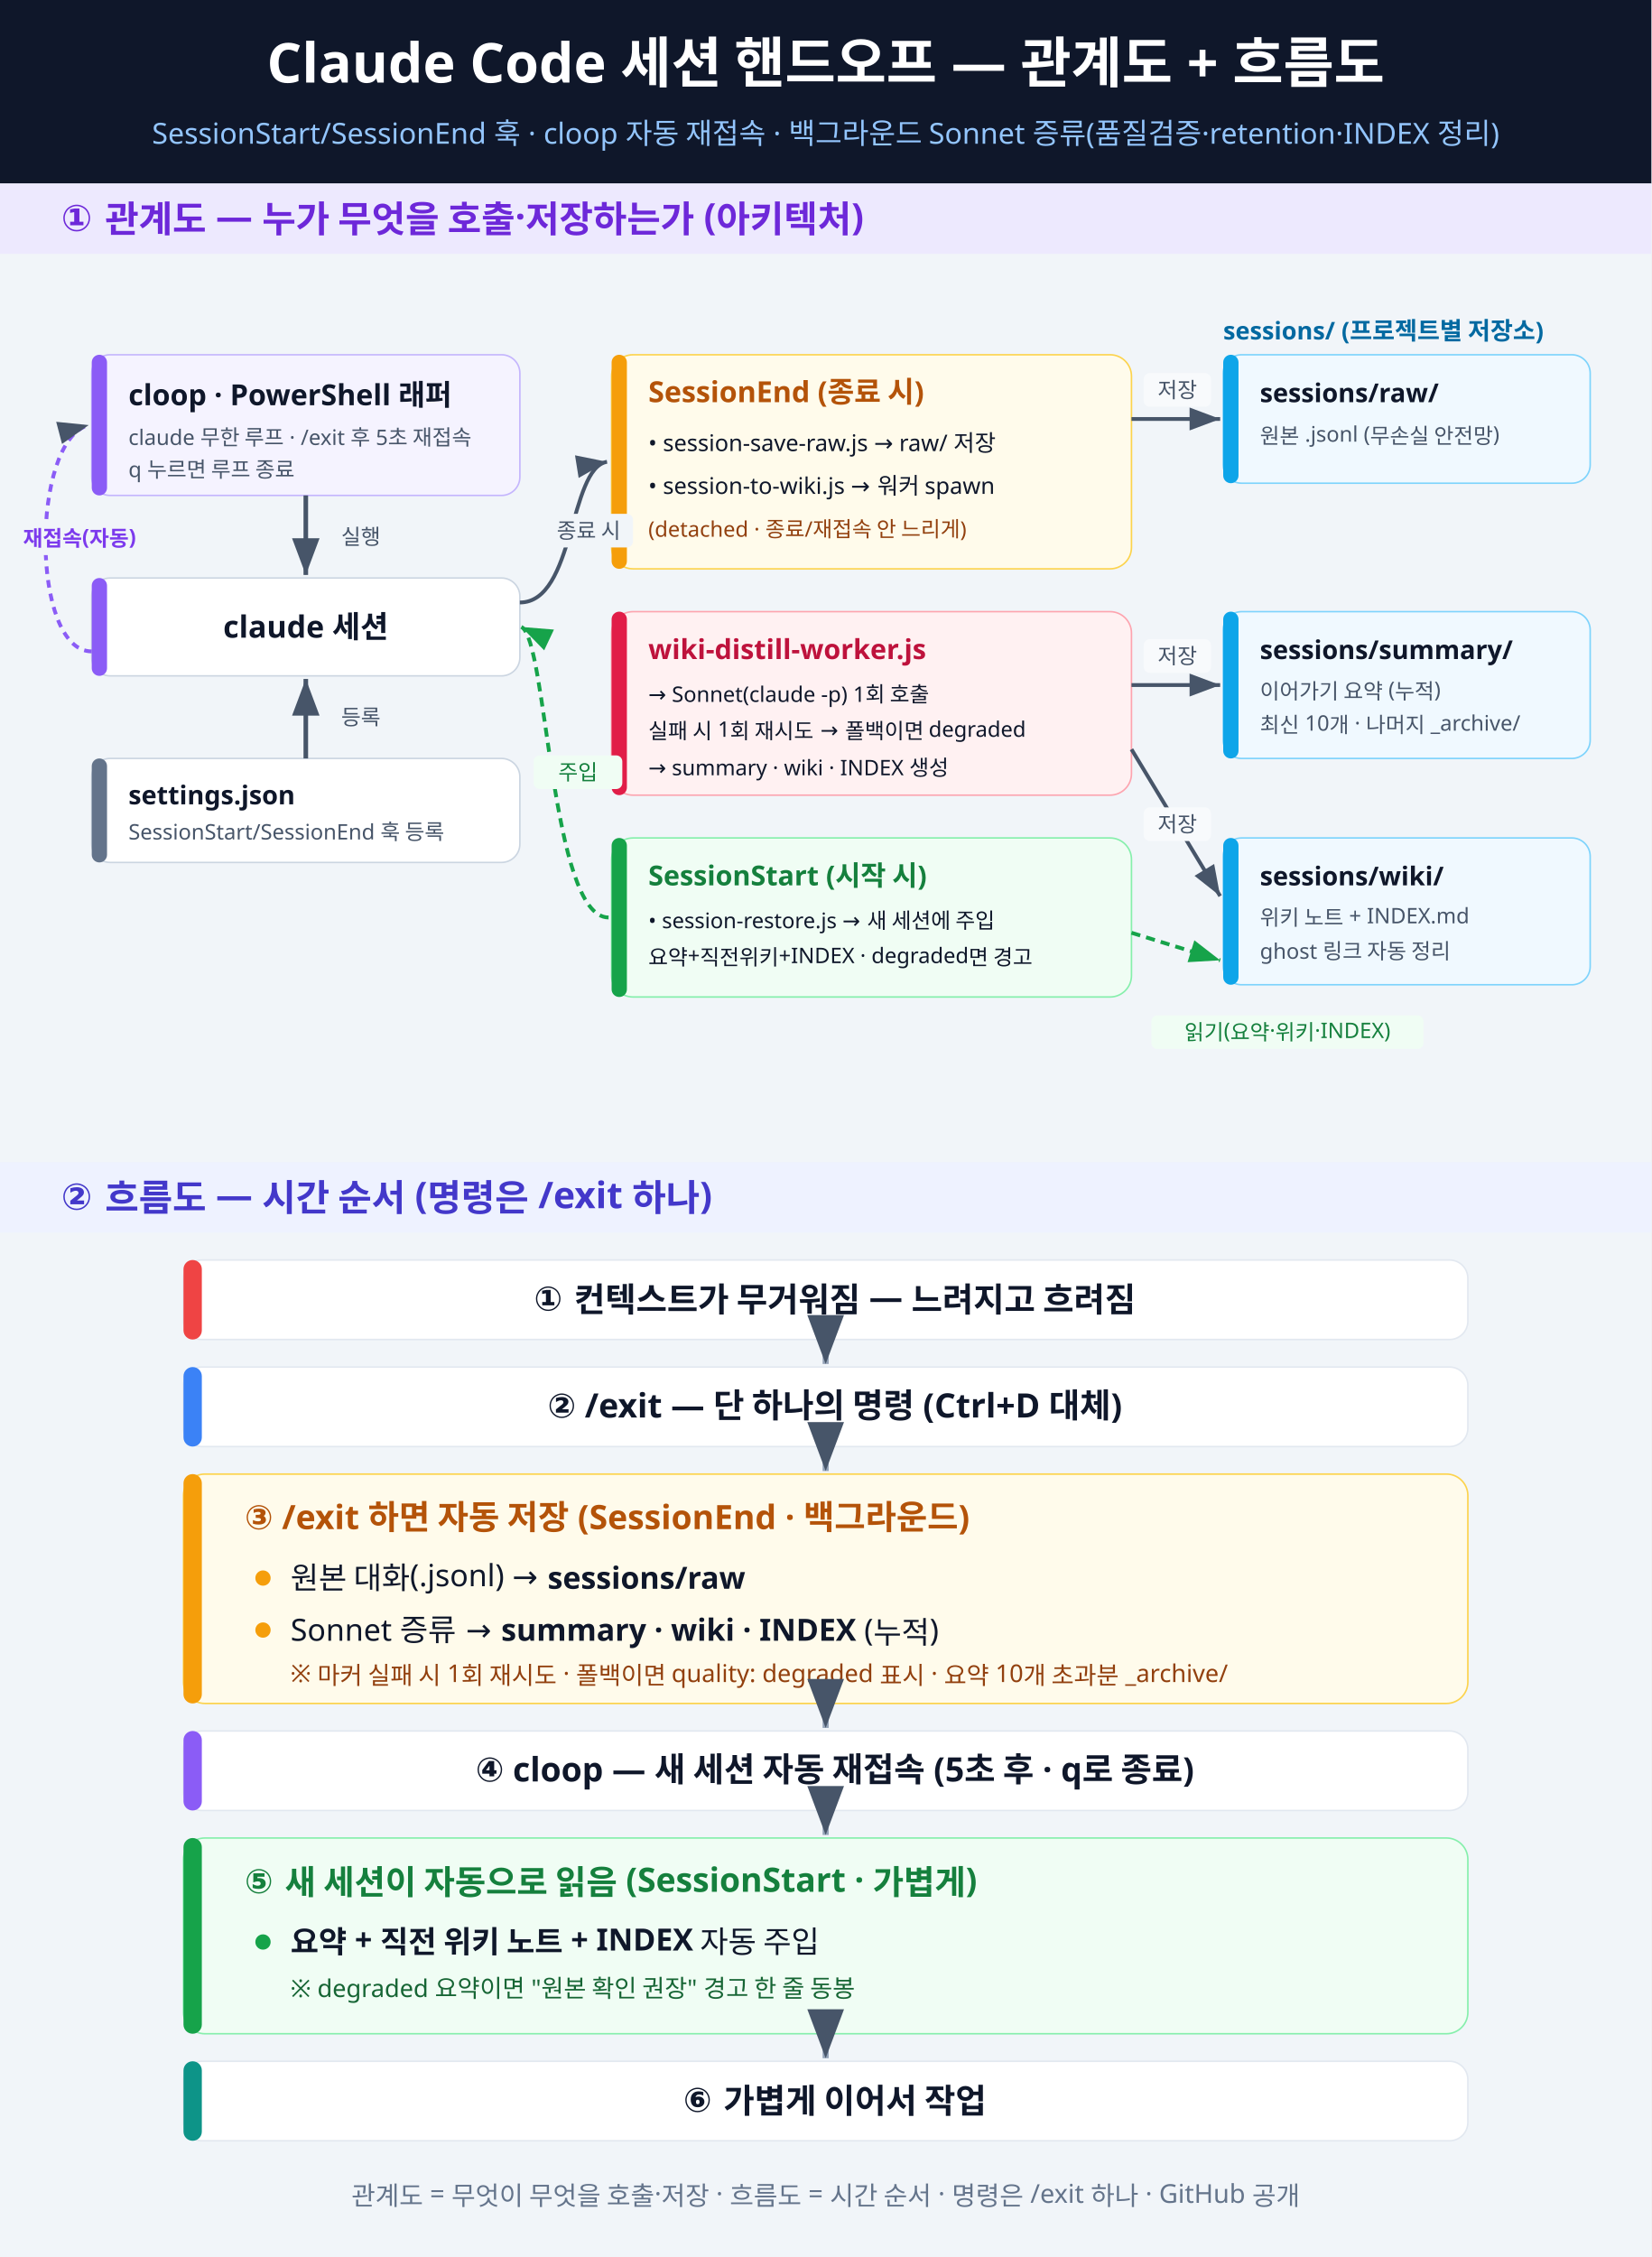
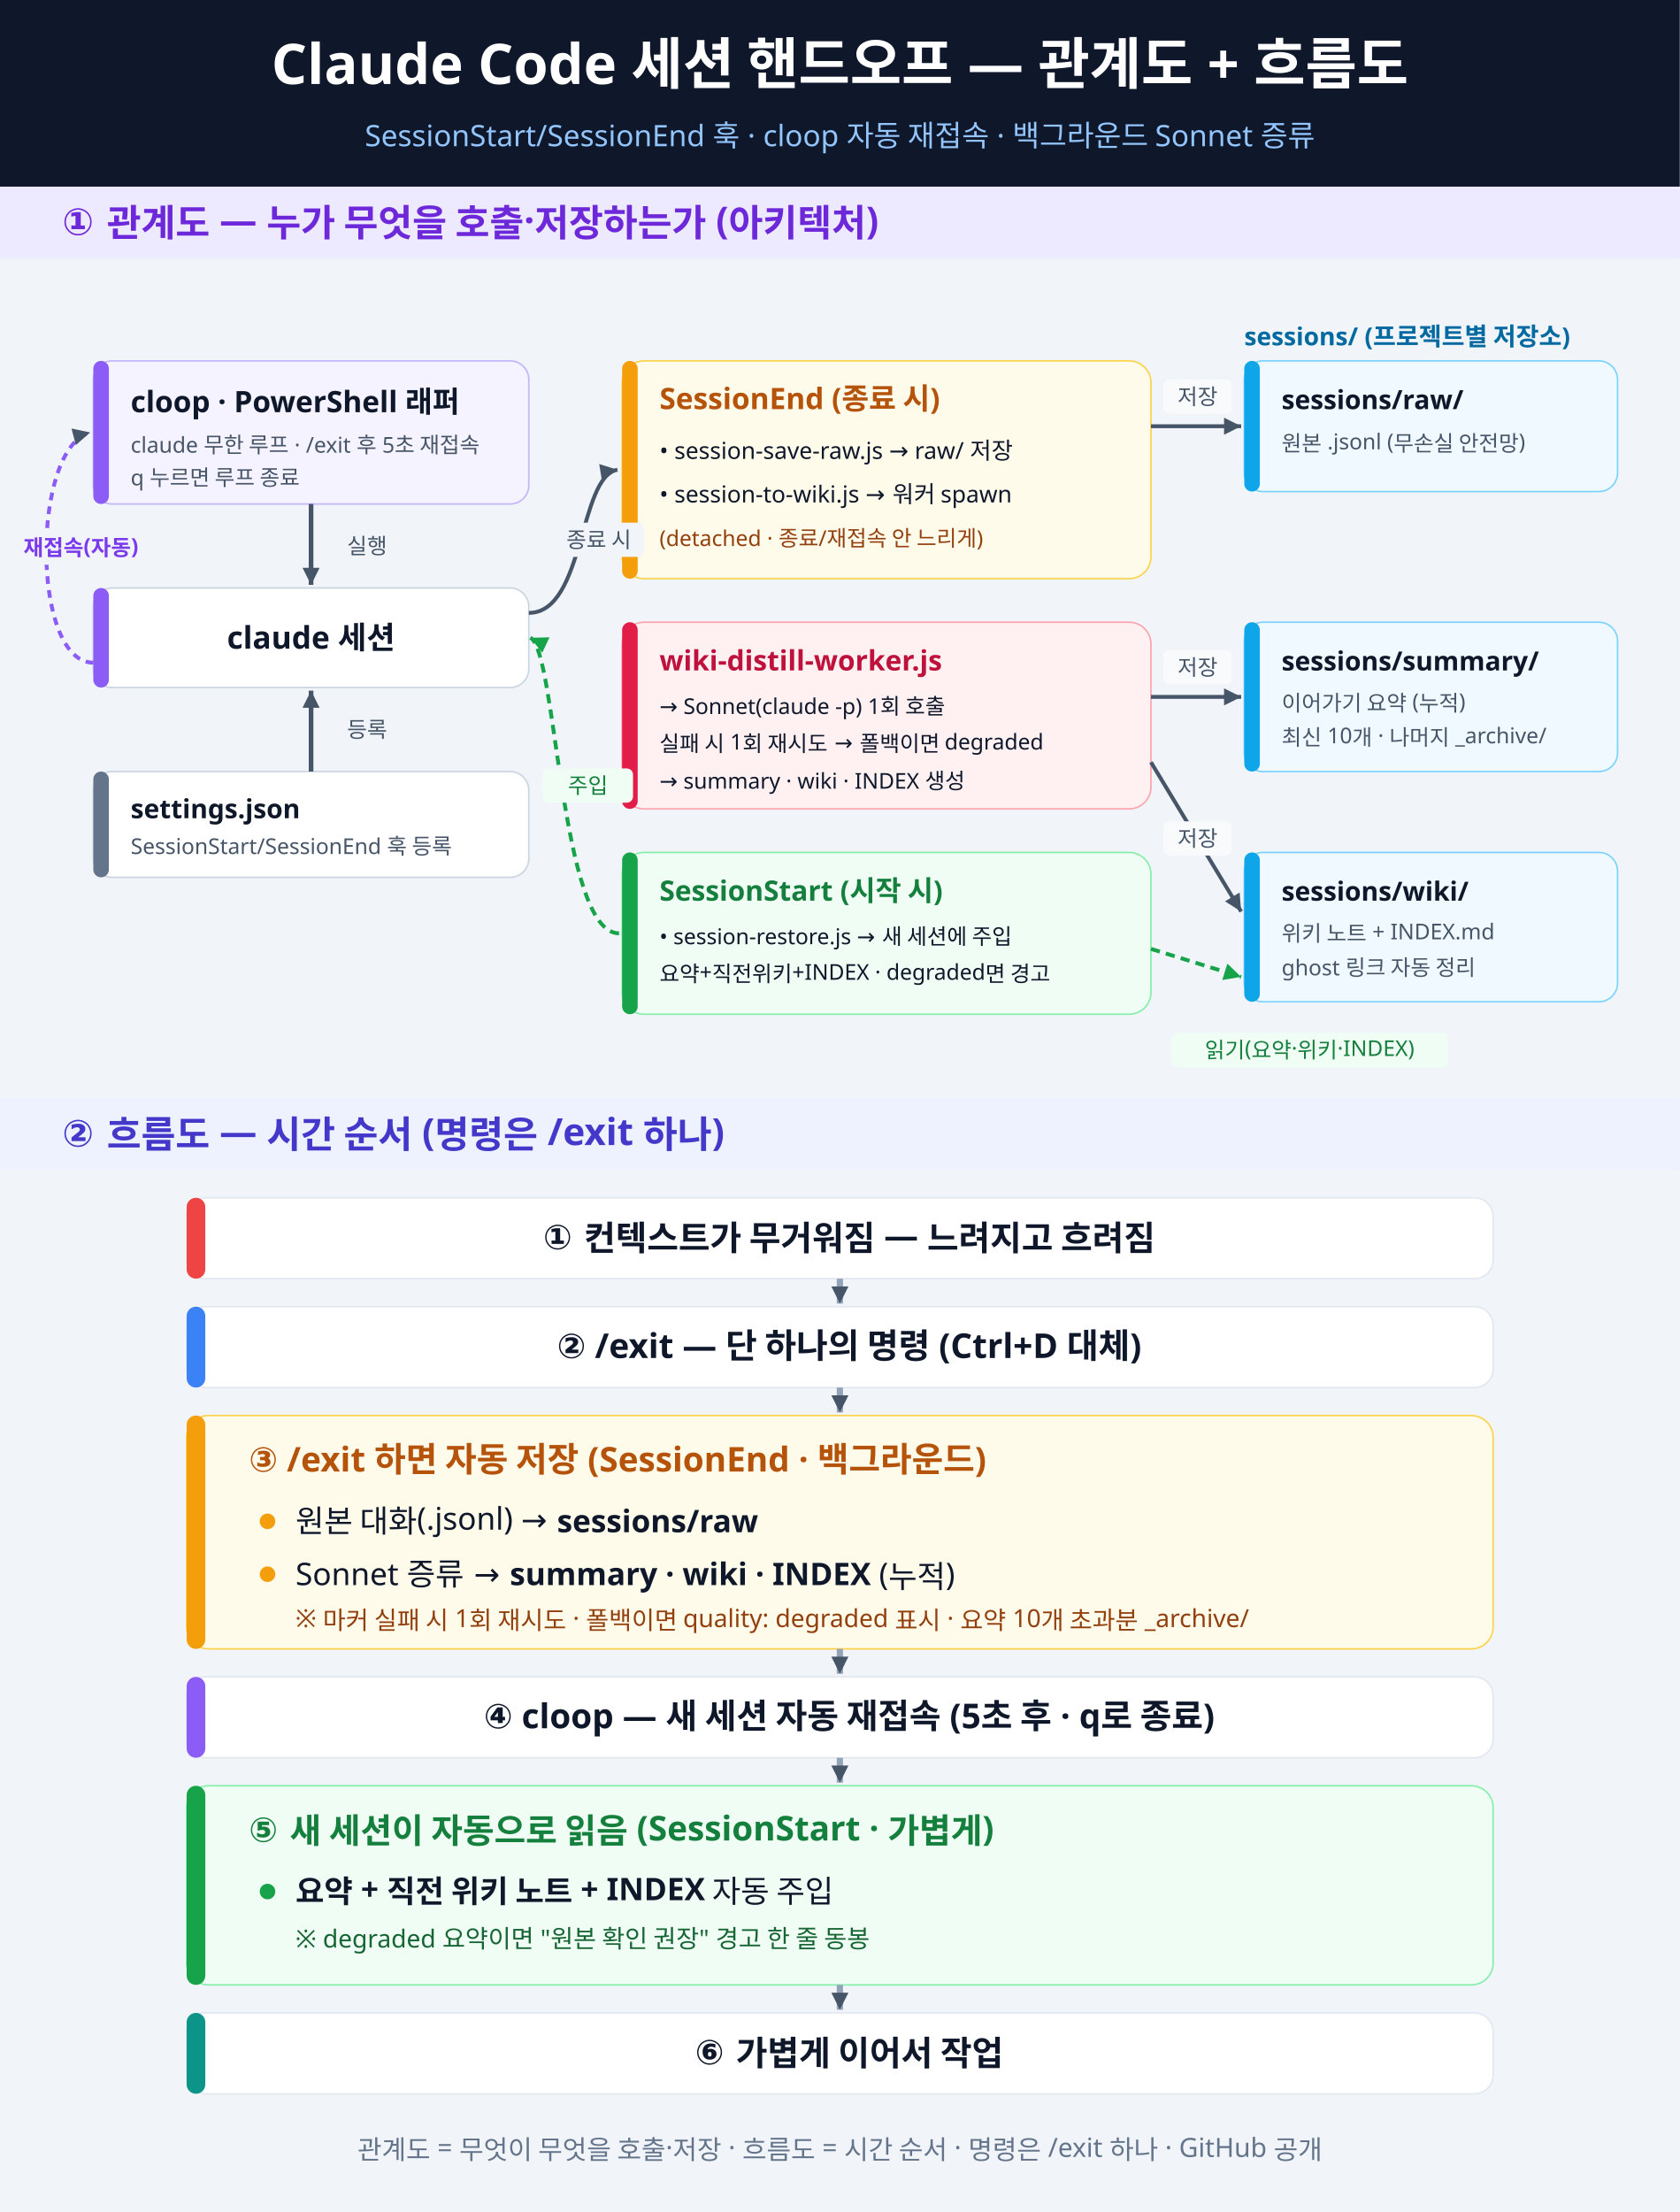
- <svg xmlns="http://www.w3.org/2000/svg" width="1080" height="1476" viewBox="0 0 1080 1476" font-family="'Malgun Gothic','Apple SD Gothic Neo',sans-serif">
-   <rect x="0" y="0" width="1080" height="1476" fill="#f1f5f9" />
+ <svg xmlns="http://www.w3.org/2000/svg" width="1080" height="1422" viewBox="0 0 1080 1422" font-family="'Malgun Gothic','Apple SD Gothic Neo',sans-serif">
+   <rect x="0" y="0" width="1080" height="1422" fill="#f1f5f9" />
  <defs>
-     <marker id="ah" markerWidth="10" markerHeight="8" refX="8" refY="3" orient="auto">
-       <path d="M0,0 L8,3 L0,6 Z" fill="#475569" />
+     <marker id="ah" markerUnits="userSpaceOnUse" markerWidth="13" markerHeight="11" refX="11" refY="5.5" orient="auto">
+       <path d="M0,0 L11,5.5 L0,11 Z" fill="#475569" />
    </marker>
-     <marker id="ahd" markerWidth="10" markerHeight="8" refX="8" refY="3" orient="auto">
-       <path d="M0,0 L8,3 L0,6 Z" fill="#16a34a" />
+     <marker id="ahd" markerUnits="userSpaceOnUse" markerWidth="13" markerHeight="11" refX="11" refY="5.5" orient="auto">
+       <path d="M0,0 L11,5.5 L0,11 Z" fill="#16a34a" />
    </marker>
  </defs>
  <rect x="0" y="0" width="1080" height="120" fill="#0f172a" />
  <text x="540" y="54" text-anchor="middle" fill="#ffffff" font-size="36" font-weight="bold">Claude Code 세션 핸드오프 — 관계도 + 흐름도</text>
-   <text x="540" y="94" text-anchor="middle" fill="#93c5fd" font-size="19">SessionStart/SessionEnd 훅 · cloop 자동 재접속 · 백그라운드 Sonnet 증류(품질검증·retention·INDEX 정리)</text>
+   <text x="540" y="94" text-anchor="middle" fill="#93c5fd" font-size="19">SessionStart/SessionEnd 훅 · cloop 자동 재접속 · 백그라운드 Sonnet 증류</text>
  <rect x="0" y="120" width="1080" height="46" fill="#ede9fe" />
  <text x="40" y="151" fill="#6d28d9" font-size="24" font-weight="bold">① 관계도 — 누가 무엇을 호출·저장하는가 (아키텍처)</text>
  <rect x="60" y="232" width="280" height="92" rx="12" fill="#f5f3ff" stroke="#c4b5fd" />
  <rect x="60" y="232" width="10" height="92" rx="5" fill="#8b5cf6" />
  <text x="84" y="265" fill="#0f172a" font-size="19" font-weight="bold">cloop · PowerShell 래퍼</text>
  <text x="84" y="291" fill="#475569" font-size="14">claude 무한 루프 · /exit 후 5초 재접속</text>
  <text x="84" y="312" fill="#475569" font-size="14">q 누르면 루프 종료</text>
  <line x1="200" y1="324" x2="200" y2="376" stroke="#475569" stroke-width="3" marker-end="url(#ah)" />
  <rect x="212" y="340" width="48" height="22" rx="4" fill="#f1f5f9" />
  <text x="236" y="356" text-anchor="middle" fill="#475569" font-size="14">실행</text>
  <rect x="60" y="378" width="280" height="64" rx="12" fill="#ffffff" stroke="#cbd5e1" />
  <rect x="60" y="378" width="10" height="64" rx="5" fill="#8b5cf6" />
  <text x="200" y="417" text-anchor="middle" fill="#0f172a" font-size="20" font-weight="bold">claude 세션</text>
  <path d="M60,426 C20,426 20,288 58,278" fill="none" stroke="#8b5cf6" stroke-width="2.5" stroke-dasharray="5,4" marker-end="url(#ah)" />
  <rect x="10" y="341" width="84" height="22" rx="4" fill="#f1f5f9" />
  <text x="52" y="357" text-anchor="middle" fill="#7c3aed" font-size="14" font-weight="bold">재접속(자동)</text>
  <rect x="60" y="496" width="280" height="68" rx="12" fill="#ffffff" stroke="#cbd5e1" />
  <rect x="60" y="496" width="10" height="68" rx="5" fill="#64748b" />
  <text x="84" y="526" fill="#0f172a" font-size="17" font-weight="bold">settings.json</text>
  <text x="84" y="549" fill="#475569" font-size="14">SessionStart/SessionEnd 훅 등록</text>
  <line x1="200" y1="496" x2="200" y2="444" stroke="#475569" stroke-width="3" marker-end="url(#ah)" />
  <rect x="212" y="458" width="48" height="22" rx="4" fill="#f1f5f9" />
  <text x="236" y="474" text-anchor="middle" fill="#475569" font-size="14">등록</text>
  <rect x="400" y="232" width="340" height="140" rx="14" fill="#fffbeb" stroke="#fcd34d" />
  <rect x="400" y="232" width="10" height="140" rx="5" fill="#f59e0b" />
  <text x="424" y="263" fill="#b45309" font-size="19" font-weight="bold">SessionEnd (종료 시)</text>
  <text x="424" y="295" fill="#0f172a" font-size="15">• session-save-raw.js → raw/ 저장</text>
  <text x="424" y="323" fill="#0f172a" font-size="15">• session-to-wiki.js → 워커 spawn</text>
  <text x="424" y="351" fill="#92400e" font-size="14">  (detached · 종료/재접속 안 느리게)</text>
  <rect x="400" y="400" width="340" height="120" rx="14" fill="#fff1f2" stroke="#fda4af" />
  <rect x="400" y="400" width="10" height="120" rx="5" fill="#e11d48" />
  <text x="424" y="431" fill="#be123c" font-size="18" font-weight="bold">wiki-distill-worker.js</text>
  <text x="424" y="459" fill="#0f172a" font-size="14">→ Sonnet(claude -p) 1회 호출</text>
  <text x="424" y="483" fill="#0f172a" font-size="14">실패 시 1회 재시도 → 폴백이면 degraded</text>
  <text x="424" y="507" fill="#0f172a" font-size="14">→ summary · wiki · INDEX 생성</text>
  <rect x="400" y="548" width="340" height="104" rx="14" fill="#f0fdf4" stroke="#86efac" />
  <rect x="400" y="548" width="10" height="104" rx="5" fill="#16a34a" />
  <text x="424" y="579" fill="#15803d" font-size="18" font-weight="bold">SessionStart (시작 시)</text>
  <text x="424" y="607" fill="#0f172a" font-size="14">• session-restore.js → 새 세션에 주입</text>
  <text x="424" y="631" fill="#0f172a" font-size="14">요약+직전위키+INDEX · degraded면 경고</text>
  <path d="M340,394 C376,394 372,306 397,302" fill="none" stroke="#475569" stroke-width="2.5" marker-end="url(#ah)" />
  <rect x="356" y="336" width="58" height="22" rx="4" fill="#f1f5f9" />
  <text x="385" y="352" text-anchor="middle" fill="#475569" font-size="14">종료 시</text>
  <path d="M398,600 C360,600 358,418 341,410" fill="none" stroke="#16a34a" stroke-width="2.5" stroke-dasharray="6,4" marker-end="url(#ahd)" />
  <rect x="349" y="494" width="58" height="22" rx="4" fill="#f0fdf4" />
  <text x="378" y="510" text-anchor="middle" fill="#15803d" font-size="14">주입</text>
  <text x="800" y="222" fill="#0369a1" font-size="16" font-weight="bold">sessions/ (프로젝트별 저장소)</text>
  <rect x="800" y="232" width="240" height="84" rx="12" fill="#f0f9ff" stroke="#7dd3fc" />
  <rect x="800" y="232" width="10" height="84" rx="5" fill="#0ea5e9" />
  <text x="824" y="263" fill="#0f172a" font-size="17" font-weight="bold">sessions/raw/</text>
  <text x="824" y="290" fill="#475569" font-size="14">원본 .jsonl (무손실 안전망)</text>
  <rect x="800" y="400" width="240" height="96" rx="12" fill="#f0f9ff" stroke="#7dd3fc" />
  <rect x="800" y="400" width="10" height="96" rx="5" fill="#0ea5e9" />
  <text x="824" y="431" fill="#0f172a" font-size="17" font-weight="bold">sessions/summary/</text>
  <text x="824" y="457" fill="#475569" font-size="14">이어가기 요약 (누적)</text>
  <text x="824" y="479" fill="#475569" font-size="14">최신 10개 · 나머지 _archive/</text>
  <rect x="800" y="548" width="240" height="96" rx="12" fill="#f0f9ff" stroke="#7dd3fc" />
  <rect x="800" y="548" width="10" height="96" rx="5" fill="#0ea5e9" />
  <text x="824" y="579" fill="#0f172a" font-size="17" font-weight="bold">sessions/wiki/</text>
  <text x="824" y="605" fill="#475569" font-size="14">위키 노트 + INDEX.md</text>
  <text x="824" y="627" fill="#475569" font-size="14">ghost 링크 자동 정리</text>
  <line x1="740" y1="274" x2="798" y2="274" stroke="#475569" stroke-width="2.5" marker-end="url(#ah)" />
  <rect x="748" y="244" width="44" height="22" rx="4" fill="#f8fafc" />
  <text x="770" y="260" text-anchor="middle" fill="#475569" font-size="14">저장</text>
  <line x1="740" y1="448" x2="798" y2="448" stroke="#475569" stroke-width="2.5" marker-end="url(#ah)" />
  <rect x="748" y="418" width="44" height="22" rx="4" fill="#f8fafc" />
  <text x="770" y="434" text-anchor="middle" fill="#475569" font-size="14">저장</text>
  <line x1="740" y1="490" x2="798" y2="586" stroke="#475569" stroke-width="2.5" marker-end="url(#ah)" />
  <rect x="748" y="528" width="44" height="22" rx="4" fill="#f8fafc" />
  <text x="770" y="544" text-anchor="middle" fill="#475569" font-size="14">저장</text>
  <line x1="740" y1="610" x2="798" y2="628" stroke="#16a34a" stroke-width="2.5" stroke-dasharray="6,4" marker-end="url(#ahd)" />
  <rect x="753" y="664" width="178" height="22" rx="4" fill="#f0fdf4" />
  <text x="842" y="680" text-anchor="middle" fill="#15803d" font-size="14">읽기(요약·위키·INDEX)</text>
-   <rect x="0" y="760" width="1080" height="46" fill="#eef2ff" />
-   <text x="40" y="791" fill="#4338ca" font-size="24" font-weight="bold">② 흐름도 — 시간 순서 (명령은 /exit 하나)</text>
-   <rect x="120" y="824" width="840" height="52" rx="12" fill="#ffffff" stroke="#e2e8f0" />
-   <rect x="120" y="824" width="12" height="52" rx="6" fill="#ef4444" />
-   <text x="546" y="857" text-anchor="middle" fill="#0f172a" font-size="22" font-weight="bold">① 컨텍스트가 무거워짐 — 느려지고 흐려짐</text>
-   <line x1="540" y1="876" x2="540" y2="892" stroke="#94a3b8" stroke-width="4" marker-end="url(#ah)" />
-   <rect x="120" y="894" width="840" height="52" rx="12" fill="#ffffff" stroke="#e2e8f0" />
-   <rect x="120" y="894" width="12" height="52" rx="6" fill="#3b82f6" />
-   <text x="546" y="927" text-anchor="middle" fill="#0f172a" font-size="22" font-weight="bold">② /exit — 단 하나의 명령 (Ctrl+D 대체)</text>
-   <line x1="540" y1="946" x2="540" y2="962" stroke="#94a3b8" stroke-width="4" marker-end="url(#ah)" />
-   <rect x="120" y="964" width="840" height="150" rx="14" fill="#fffbeb" stroke="#fcd34d" />
-   <rect x="120" y="964" width="12" height="150" rx="6" fill="#f59e0b" />
-   <text x="160" y="1000" fill="#b45309" font-size="22" font-weight="bold">③ /exit 하면 자동 저장 (SessionEnd · 백그라운드)</text>
-   <circle cx="172" cy="1032" r="5" fill="#f59e0b" />
-   <text x="190" y="1039" fill="#0f172a" font-size="20">원본 대화(.jsonl) → <tspan font-weight="bold">sessions/raw</tspan>
-   </text>
-   <circle cx="172" cy="1066" r="5" fill="#f59e0b" />
-   <text x="190" y="1073" fill="#0f172a" font-size="20">Sonnet 증류 → <tspan font-weight="bold">summary · wiki · INDEX</tspan> (누적)</text>
-   <text x="190" y="1100" fill="#92400e" font-size="16">※ 마커 실패 시 1회 재시도 · 폴백이면 quality: degraded 표시 · 요약 10개 초과분 _archive/</text>
-   <line x1="540" y1="1114" x2="540" y2="1130" stroke="#94a3b8" stroke-width="4" marker-end="url(#ah)" />
-   <rect x="120" y="1132" width="840" height="52" rx="12" fill="#ffffff" stroke="#e2e8f0" />
-   <rect x="120" y="1132" width="12" height="52" rx="6" fill="#8b5cf6" />
-   <text x="546" y="1165" text-anchor="middle" fill="#0f172a" font-size="22" font-weight="bold">④ cloop — 새 세션 자동 재접속 (5초 후 · q로 종료)</text>
-   <line x1="540" y1="1184" x2="540" y2="1200" stroke="#94a3b8" stroke-width="4" marker-end="url(#ah)" />
-   <rect x="120" y="1202" width="840" height="128" rx="14" fill="#f0fdf4" stroke="#86efac" />
-   <rect x="120" y="1202" width="12" height="128" rx="6" fill="#16a34a" />
-   <text x="160" y="1238" fill="#15803d" font-size="22" font-weight="bold">⑤ 새 세션이 자동으로 읽음 (SessionStart · 가볍게)</text>
-   <circle cx="172" cy="1270" r="5" fill="#16a34a" />
-   <text x="190" y="1277" fill="#0f172a" font-size="20">
-     <tspan font-weight="bold">요약 + 직전 위키 노트 + INDEX</tspan> 자동 주입</text>
-   <text x="190" y="1306" fill="#166534" font-size="16">※ degraded 요약이면 "원본 확인 권장" 경고 한 줄 동봉</text>
-   <line x1="540" y1="1330" x2="540" y2="1346" stroke="#94a3b8" stroke-width="4" marker-end="url(#ah)" />
-   <rect x="120" y="1348" width="840" height="52" rx="12" fill="#ffffff" stroke="#e2e8f0" />
-   <rect x="120" y="1348" width="12" height="52" rx="6" fill="#0d9488" />
-   <text x="546" y="1381" text-anchor="middle" fill="#0f172a" font-size="22" font-weight="bold">⑥ 가볍게 이어서 작업</text>
-   <text x="540" y="1442" text-anchor="middle" fill="#64748b" font-size="17">관계도 = 무엇이 무엇을 호출·저장 · 흐름도 = 시간 순서 · 명령은 /exit 하나 · GitHub 공개</text>
+   <g transform="translate(0,-54)">
+     <rect x="0" y="760" width="1080" height="46" fill="#eef2ff" />
+     <text x="40" y="791" fill="#4338ca" font-size="24" font-weight="bold">② 흐름도 — 시간 순서 (명령은 /exit 하나)</text>
+     <rect x="120" y="824" width="840" height="52" rx="12" fill="#ffffff" stroke="#e2e8f0" />
+     <rect x="120" y="824" width="12" height="52" rx="6" fill="#ef4444" />
+     <text x="546" y="857" text-anchor="middle" fill="#0f172a" font-size="22" font-weight="bold">① 컨텍스트가 무거워짐 — 느려지고 흐려짐</text>
+     <line x1="540" y1="876" x2="540" y2="892" stroke="#94a3b8" stroke-width="4" marker-end="url(#ah)" />
+     <rect x="120" y="894" width="840" height="52" rx="12" fill="#ffffff" stroke="#e2e8f0" />
+     <rect x="120" y="894" width="12" height="52" rx="6" fill="#3b82f6" />
+     <text x="546" y="927" text-anchor="middle" fill="#0f172a" font-size="22" font-weight="bold">② /exit — 단 하나의 명령 (Ctrl+D 대체)</text>
+     <line x1="540" y1="946" x2="540" y2="962" stroke="#94a3b8" stroke-width="4" marker-end="url(#ah)" />
+     <rect x="120" y="964" width="840" height="150" rx="14" fill="#fffbeb" stroke="#fcd34d" />
+     <rect x="120" y="964" width="12" height="150" rx="6" fill="#f59e0b" />
+     <text x="160" y="1000" fill="#b45309" font-size="22" font-weight="bold">③ /exit 하면 자동 저장 (SessionEnd · 백그라운드)</text>
+     <circle cx="172" cy="1032" r="5" fill="#f59e0b" />
+     <text x="190" y="1039" fill="#0f172a" font-size="20">원본 대화(.jsonl) → <tspan font-weight="bold">sessions/raw</tspan>
+     </text>
+     <circle cx="172" cy="1066" r="5" fill="#f59e0b" />
+     <text x="190" y="1073" fill="#0f172a" font-size="20">Sonnet 증류 → <tspan font-weight="bold">summary · wiki · INDEX</tspan> (누적)</text>
+     <text x="190" y="1100" fill="#92400e" font-size="16">※ 마커 실패 시 1회 재시도 · 폴백이면 quality: degraded 표시 · 요약 10개 초과분 _archive/</text>
+     <line x1="540" y1="1114" x2="540" y2="1130" stroke="#94a3b8" stroke-width="4" marker-end="url(#ah)" />
+     <rect x="120" y="1132" width="840" height="52" rx="12" fill="#ffffff" stroke="#e2e8f0" />
+     <rect x="120" y="1132" width="12" height="52" rx="6" fill="#8b5cf6" />
+     <text x="546" y="1165" text-anchor="middle" fill="#0f172a" font-size="22" font-weight="bold">④ cloop — 새 세션 자동 재접속 (5초 후 · q로 종료)</text>
+     <line x1="540" y1="1184" x2="540" y2="1200" stroke="#94a3b8" stroke-width="4" marker-end="url(#ah)" />
+     <rect x="120" y="1202" width="840" height="128" rx="14" fill="#f0fdf4" stroke="#86efac" />
+     <rect x="120" y="1202" width="12" height="128" rx="6" fill="#16a34a" />
+     <text x="160" y="1238" fill="#15803d" font-size="22" font-weight="bold">⑤ 새 세션이 자동으로 읽음 (SessionStart · 가볍게)</text>
+     <circle cx="172" cy="1270" r="5" fill="#16a34a" />
+     <text x="190" y="1277" fill="#0f172a" font-size="20">
+       <tspan font-weight="bold">요약 + 직전 위키 노트 + INDEX</tspan> 자동 주입</text>
+     <text x="190" y="1306" fill="#166534" font-size="16">※ degraded 요약이면 "원본 확인 권장" 경고 한 줄 동봉</text>
+     <line x1="540" y1="1330" x2="540" y2="1346" stroke="#94a3b8" stroke-width="4" marker-end="url(#ah)" />
+     <rect x="120" y="1348" width="840" height="52" rx="12" fill="#ffffff" stroke="#e2e8f0" />
+     <rect x="120" y="1348" width="12" height="52" rx="6" fill="#0d9488" />
+     <text x="546" y="1381" text-anchor="middle" fill="#0f172a" font-size="22" font-weight="bold">⑥ 가볍게 이어서 작업</text>
+     <text x="540" y="1442" text-anchor="middle" fill="#64748b" font-size="17">관계도 = 무엇이 무엇을 호출·저장 · 흐름도 = 시간 순서 · 명령은 /exit 하나 · GitHub 공개</text>
+   </g>
</svg>
